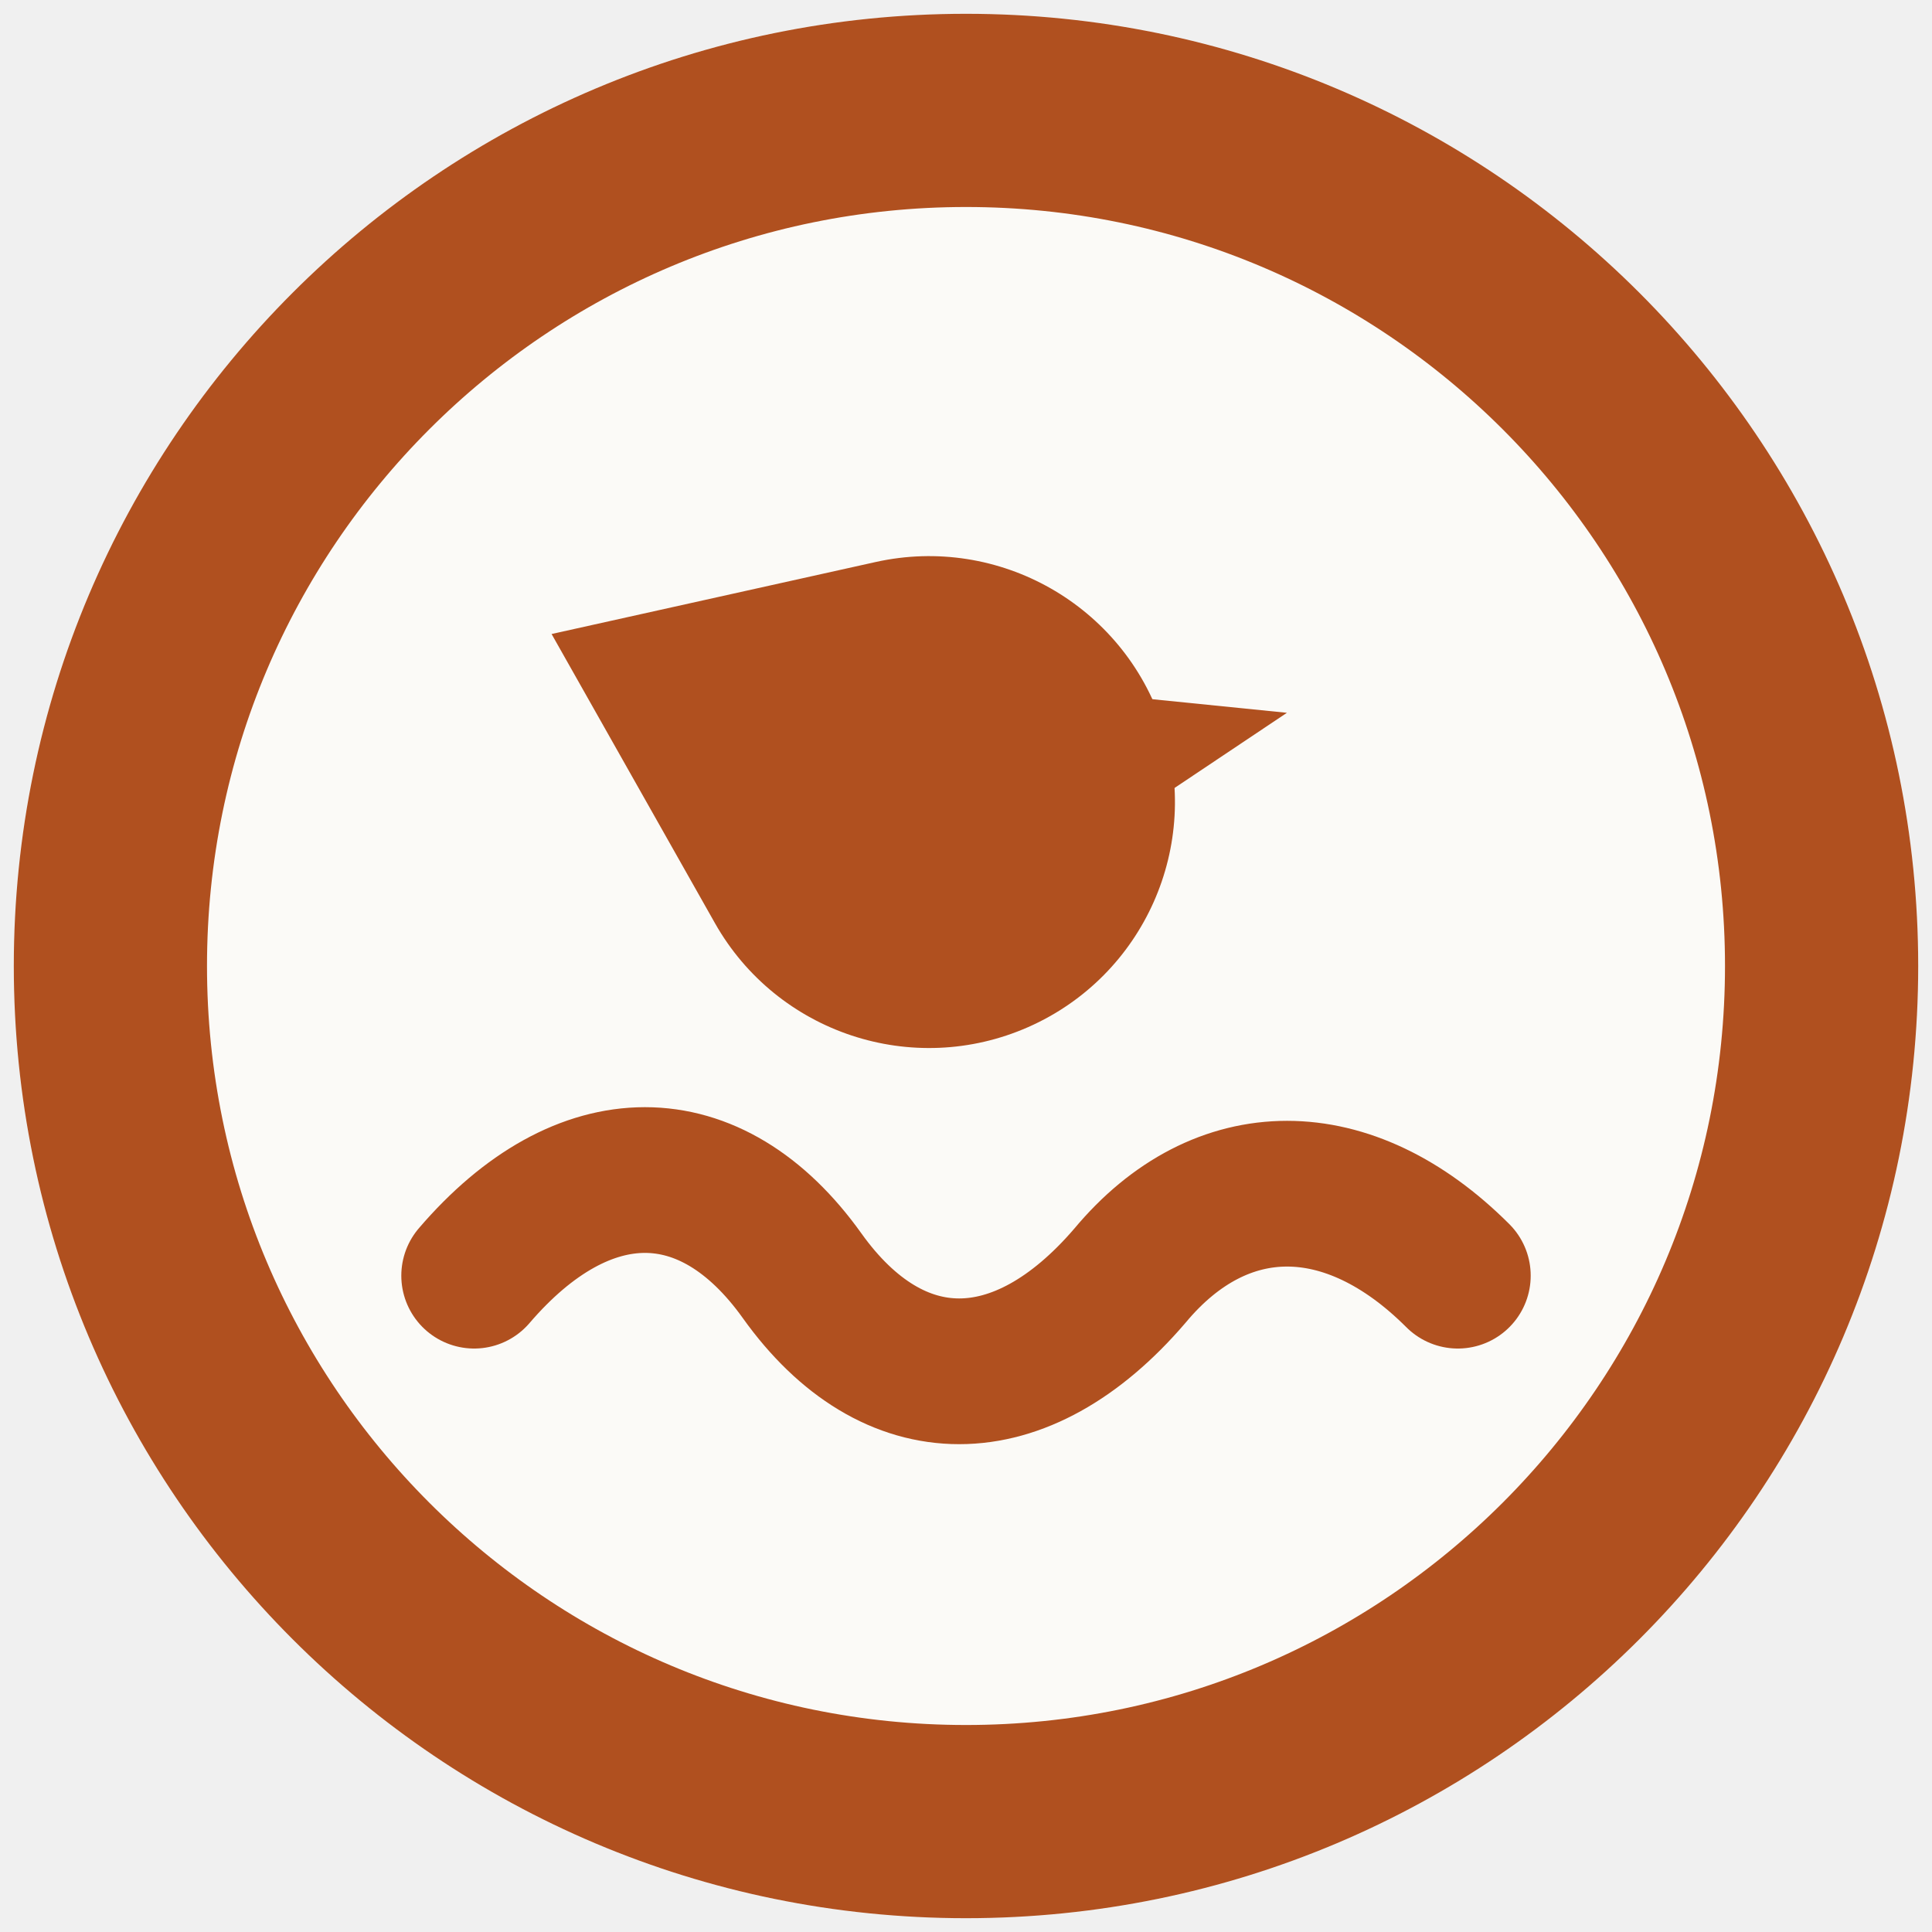
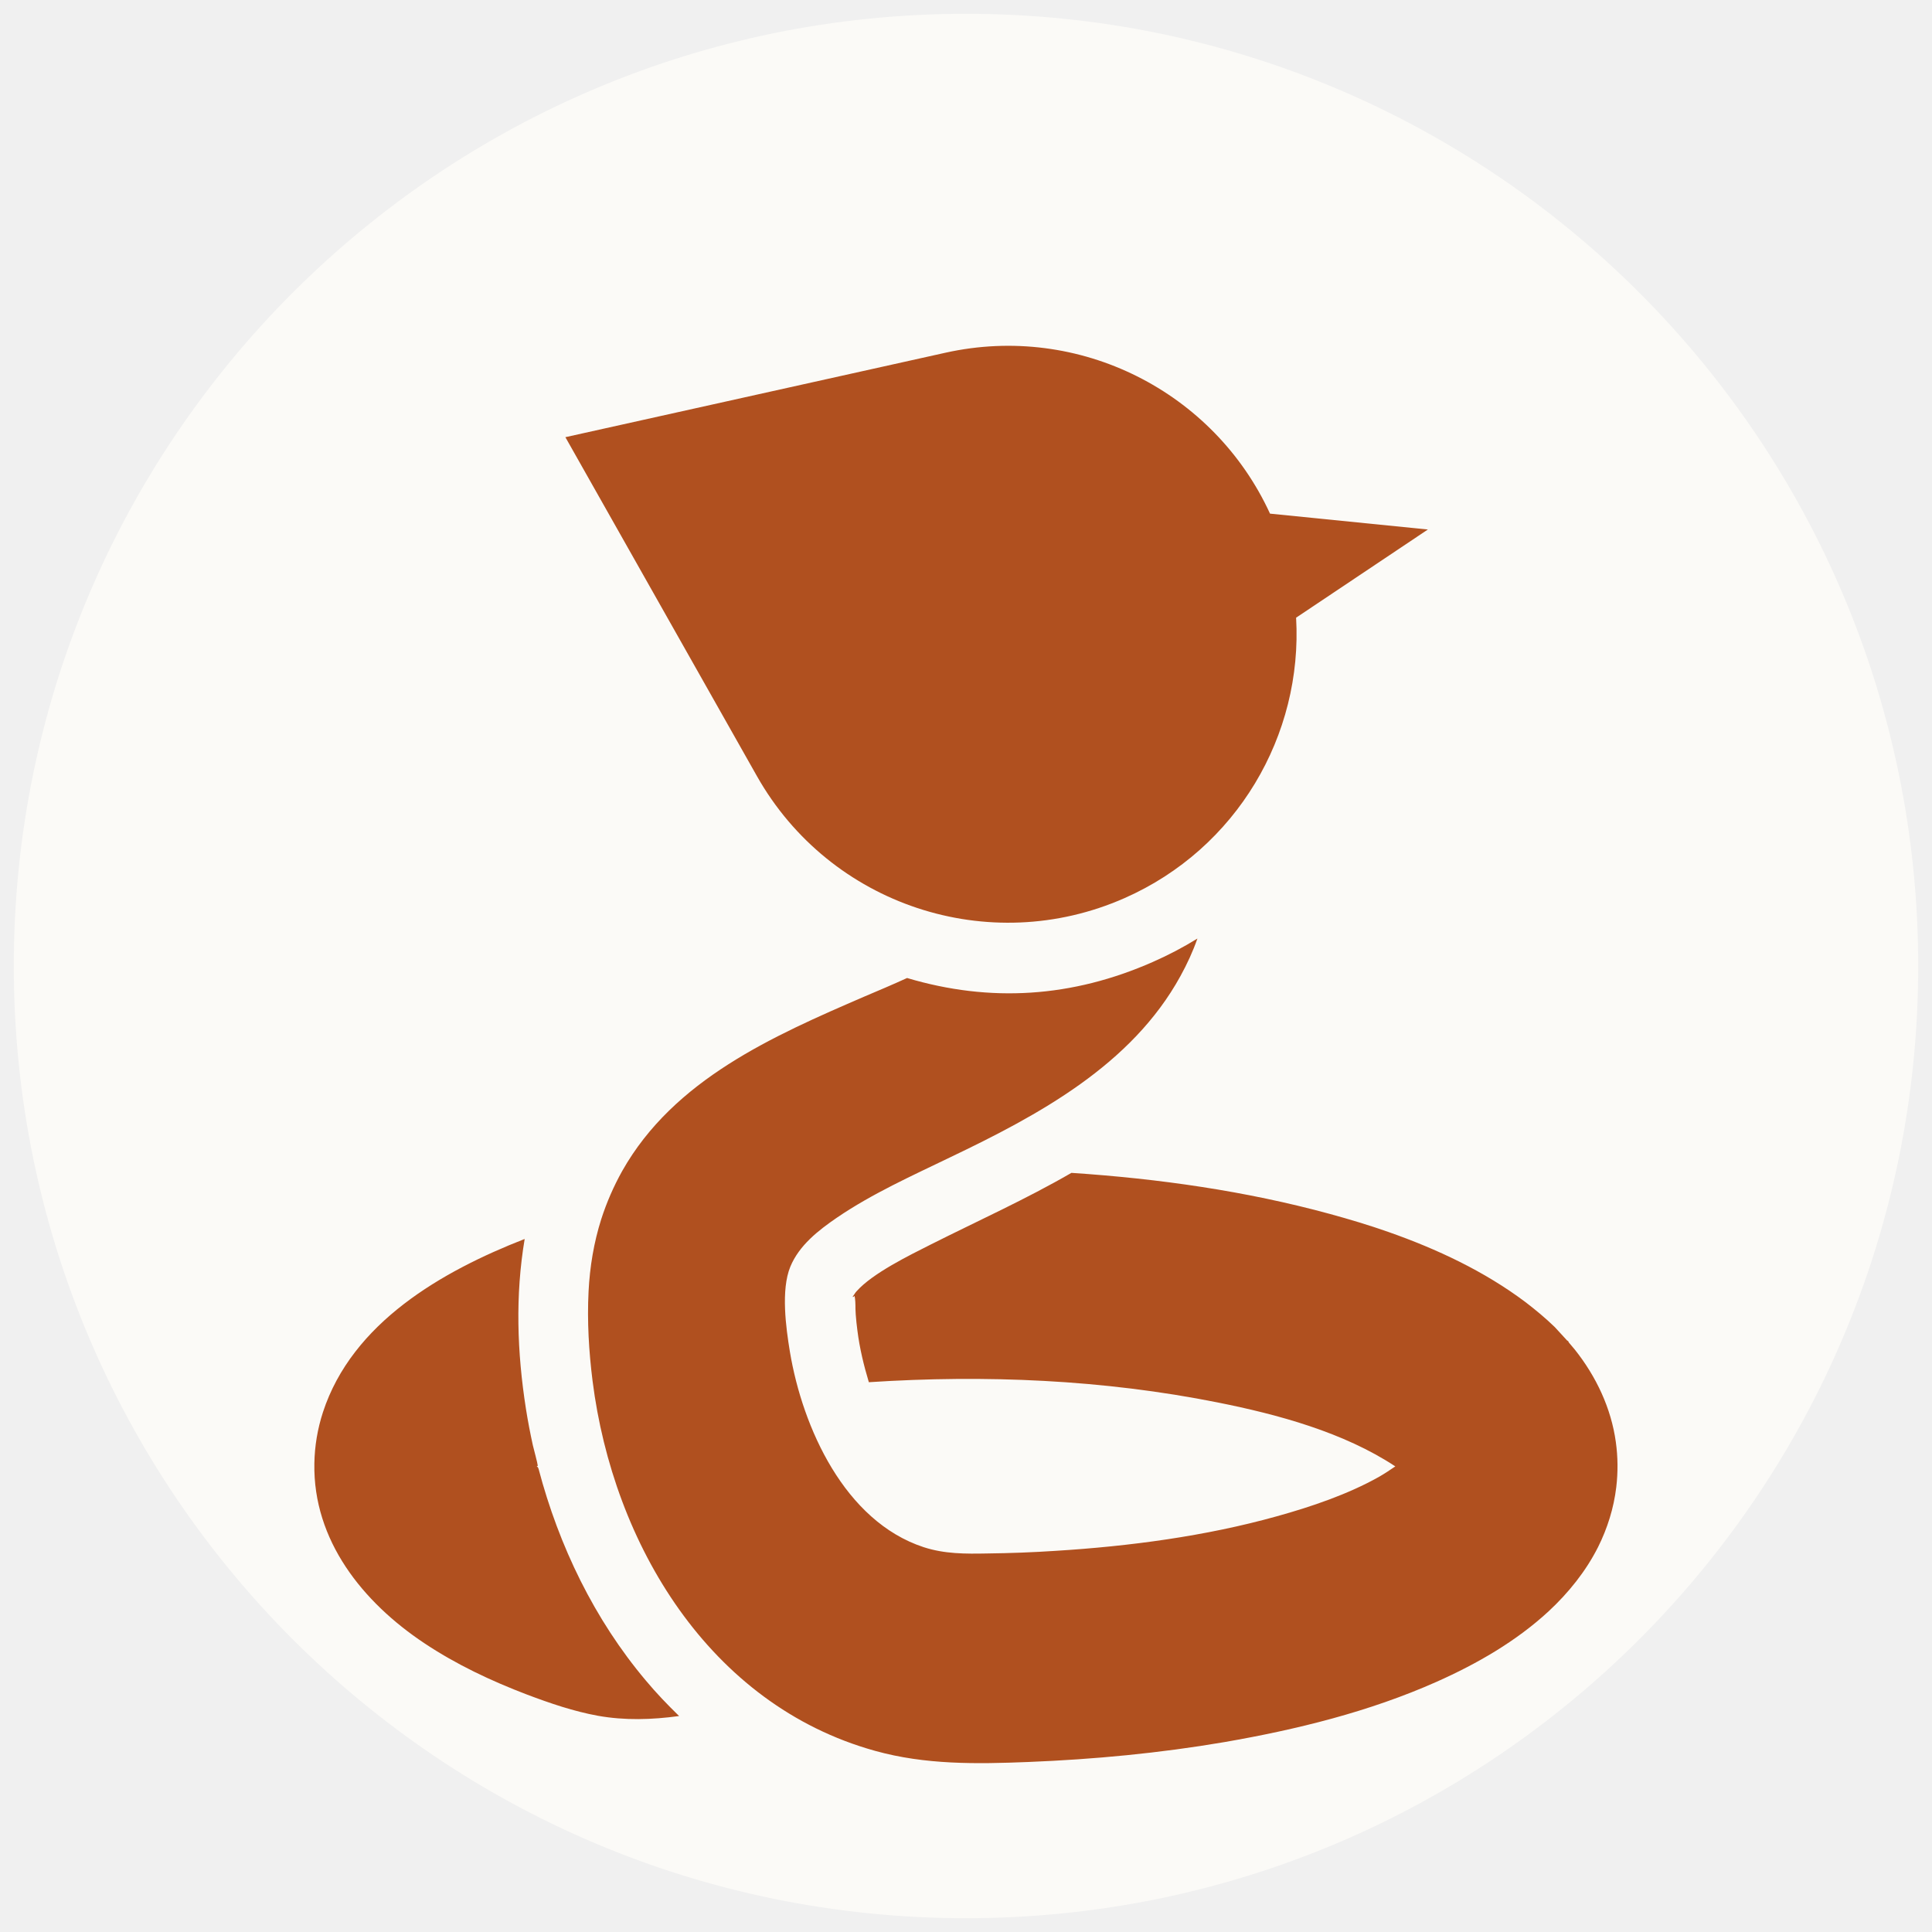
<svg xmlns="http://www.w3.org/2000/svg" viewBox="0 0 140 140" width="140" height="140">
-   <defs>
-     <mask id="mon" maskUnits="userSpaceOnUse" x="0" y="0" width="140" height="140">
-       <rect width="140" height="140" fill="#000" />
-       <circle cx="70" cy="70" r="62" fill="none" stroke="#fff" stroke-width="14" />
-       <g transform="translate(70 70) scale(0.66) translate(-70 -70)">
-         <g transform="translate(66 52) scale(0.5)">
-           <path d="M-83 -36.9L-11.84 -52.71A54 54 0 1 1 -47.14 26.57Z" fill="#fff" />
-           <path d="M47.94 0.82L78.47 -19.6L41.93 -23.29Z" fill="#fff" />
-         </g>
-         <path d="M16 104C28 90 42 90 52 104C62 118 76 118 88 104C98 92 112 92 124 104" fill="none" stroke="#fff" stroke-width="16" stroke-linecap="round" />
-       </g>
-     </mask>
-   </defs>
  <circle cx="70" cy="70" r="69" fill="#FBFAF7" />
-   <rect width="140" height="140" fill="#B0501F" mask="url(#mon)" />
+   <path fill="#B0501F" d="M62.96 100.16C62.59 98.93 62.29 97.69 62.13 96.41C62.08 96.03 62.04 95.65 62.01 95.26C62 95.16 62 95.01 61.99 94.85C61.99 94.5 61.98 94.08 61.92 93.92C61.91 93.9 61.89 93.92 61.87 93.95C61.85 93.98 61.81 94.01 61.79 93.96C61.89 93.83 61.96 93.69 62.07 93.57C63.24 92.26 65.87 90.98 67.47 90.17C70.87 88.46 74.34 86.9 77.64 84.99C83.96 85.41 90.26 86.3 96.38 87.97C97.8 88.36 99.21 88.78 100.6 89.27C104.13 90.51 107.57 92.12 110.56 94.37C111.29 94.93 112 95.52 112.66 96.16C112.84 96.34 113.51 97.1 113.57 97.15C113.66 97.22 113.6 97.15 113.58 97.12C113.56 97.09 113.55 97.09 113.61 97.15C113.65 97.19 113.66 97.25 113.69 97.29C113.84 97.46 113.98 97.63 114.12 97.8C115.66 99.74 116.75 102.03 117.09 104.5C117.24 105.58 117.25 106.68 117.12 107.77C116.94 109.28 116.48 110.75 115.8 112.11C114.91 113.87 113.66 115.42 112.22 116.76C109.86 118.94 107.02 120.57 104.1 121.87C99.22 124.04 93.97 125.33 88.72 126.24C84.03 127.04 79.28 127.49 74.52 127.68C70.77 127.83 67.05 127.89 63.4 126.87C51.38 123.53 44.43 111.86 42.94 100.07C42.67 97.92 42.54 95.74 42.65 93.58C42.74 91.8 43.03 90.04 43.57 88.34C43.96 87.13 44.47 85.96 45.09 84.85C48.83 78.23 56 75.08 62.67 72.2C63.64 71.79 64.68 71.35 65.73 70.87C71.77 72.67 77.7 72.28 83.53 69.71C84.67 69.21 85.75 68.64 86.77 68.01C86.44 68.95 86.02 69.86 85.54 70.73C82 77.18 75.26 80.8 68.86 83.86C66.07 85.21 63.21 86.49 60.64 88.24C59.3 89.16 57.91 90.24 57.27 91.79C56.58 93.47 56.95 96.2 57.24 97.96C58.16 103.46 61.21 110.23 66.92 112.11C68.45 112.61 69.96 112.6 71.54 112.57C73.19 112.55 74.84 112.49 76.49 112.38C81.83 112.05 87.35 111.32 92.51 109.88C95 109.19 97.69 108.28 99.94 107.01C100.34 106.78 100.73 106.52 101.11 106.26C97.37 103.79 92.61 102.5 88.25 101.63C79.95 99.97 71.4 99.61 62.96 100.16ZM40.97 31.68L68.51 25.56C78.22 23.4 87.97 28.38 92.03 37.22L103.47 38.37L93.92 44.76C94.41 53.27 89.63 61.49 81.49 65.08C71.66 69.42 60.14 65.6 54.85 56.24ZM38.02 89.78C37.33 93.88 37.47 97.99 38.11 102.08C38.25 102.97 38.42 103.85 38.61 104.72C38.68 105.02 38.95 106.01 38.97 106.21C38.97 106.22 38.95 106.23 38.93 106.24C38.91 106.25 38.89 106.25 38.9 106.26C38.9 106.27 38.91 106.27 38.92 106.28C38.94 106.29 38.99 106.31 39.03 106.45C40.5 112.03 43.08 117.37 46.81 121.79C47.56 122.69 48.37 123.53 49.21 124.35C47.24 124.62 45.28 124.68 43.32 124.33C41.57 124.01 39.87 123.43 38.2 122.8C35.6 121.81 33.05 120.61 30.73 119.06C26.29 116.1 22.68 111.63 22.78 106.05C22.8 104.79 23.01 103.54 23.4 102.34C25.52 95.84 32.03 92.12 38.02 89.78Z" />
</svg>
